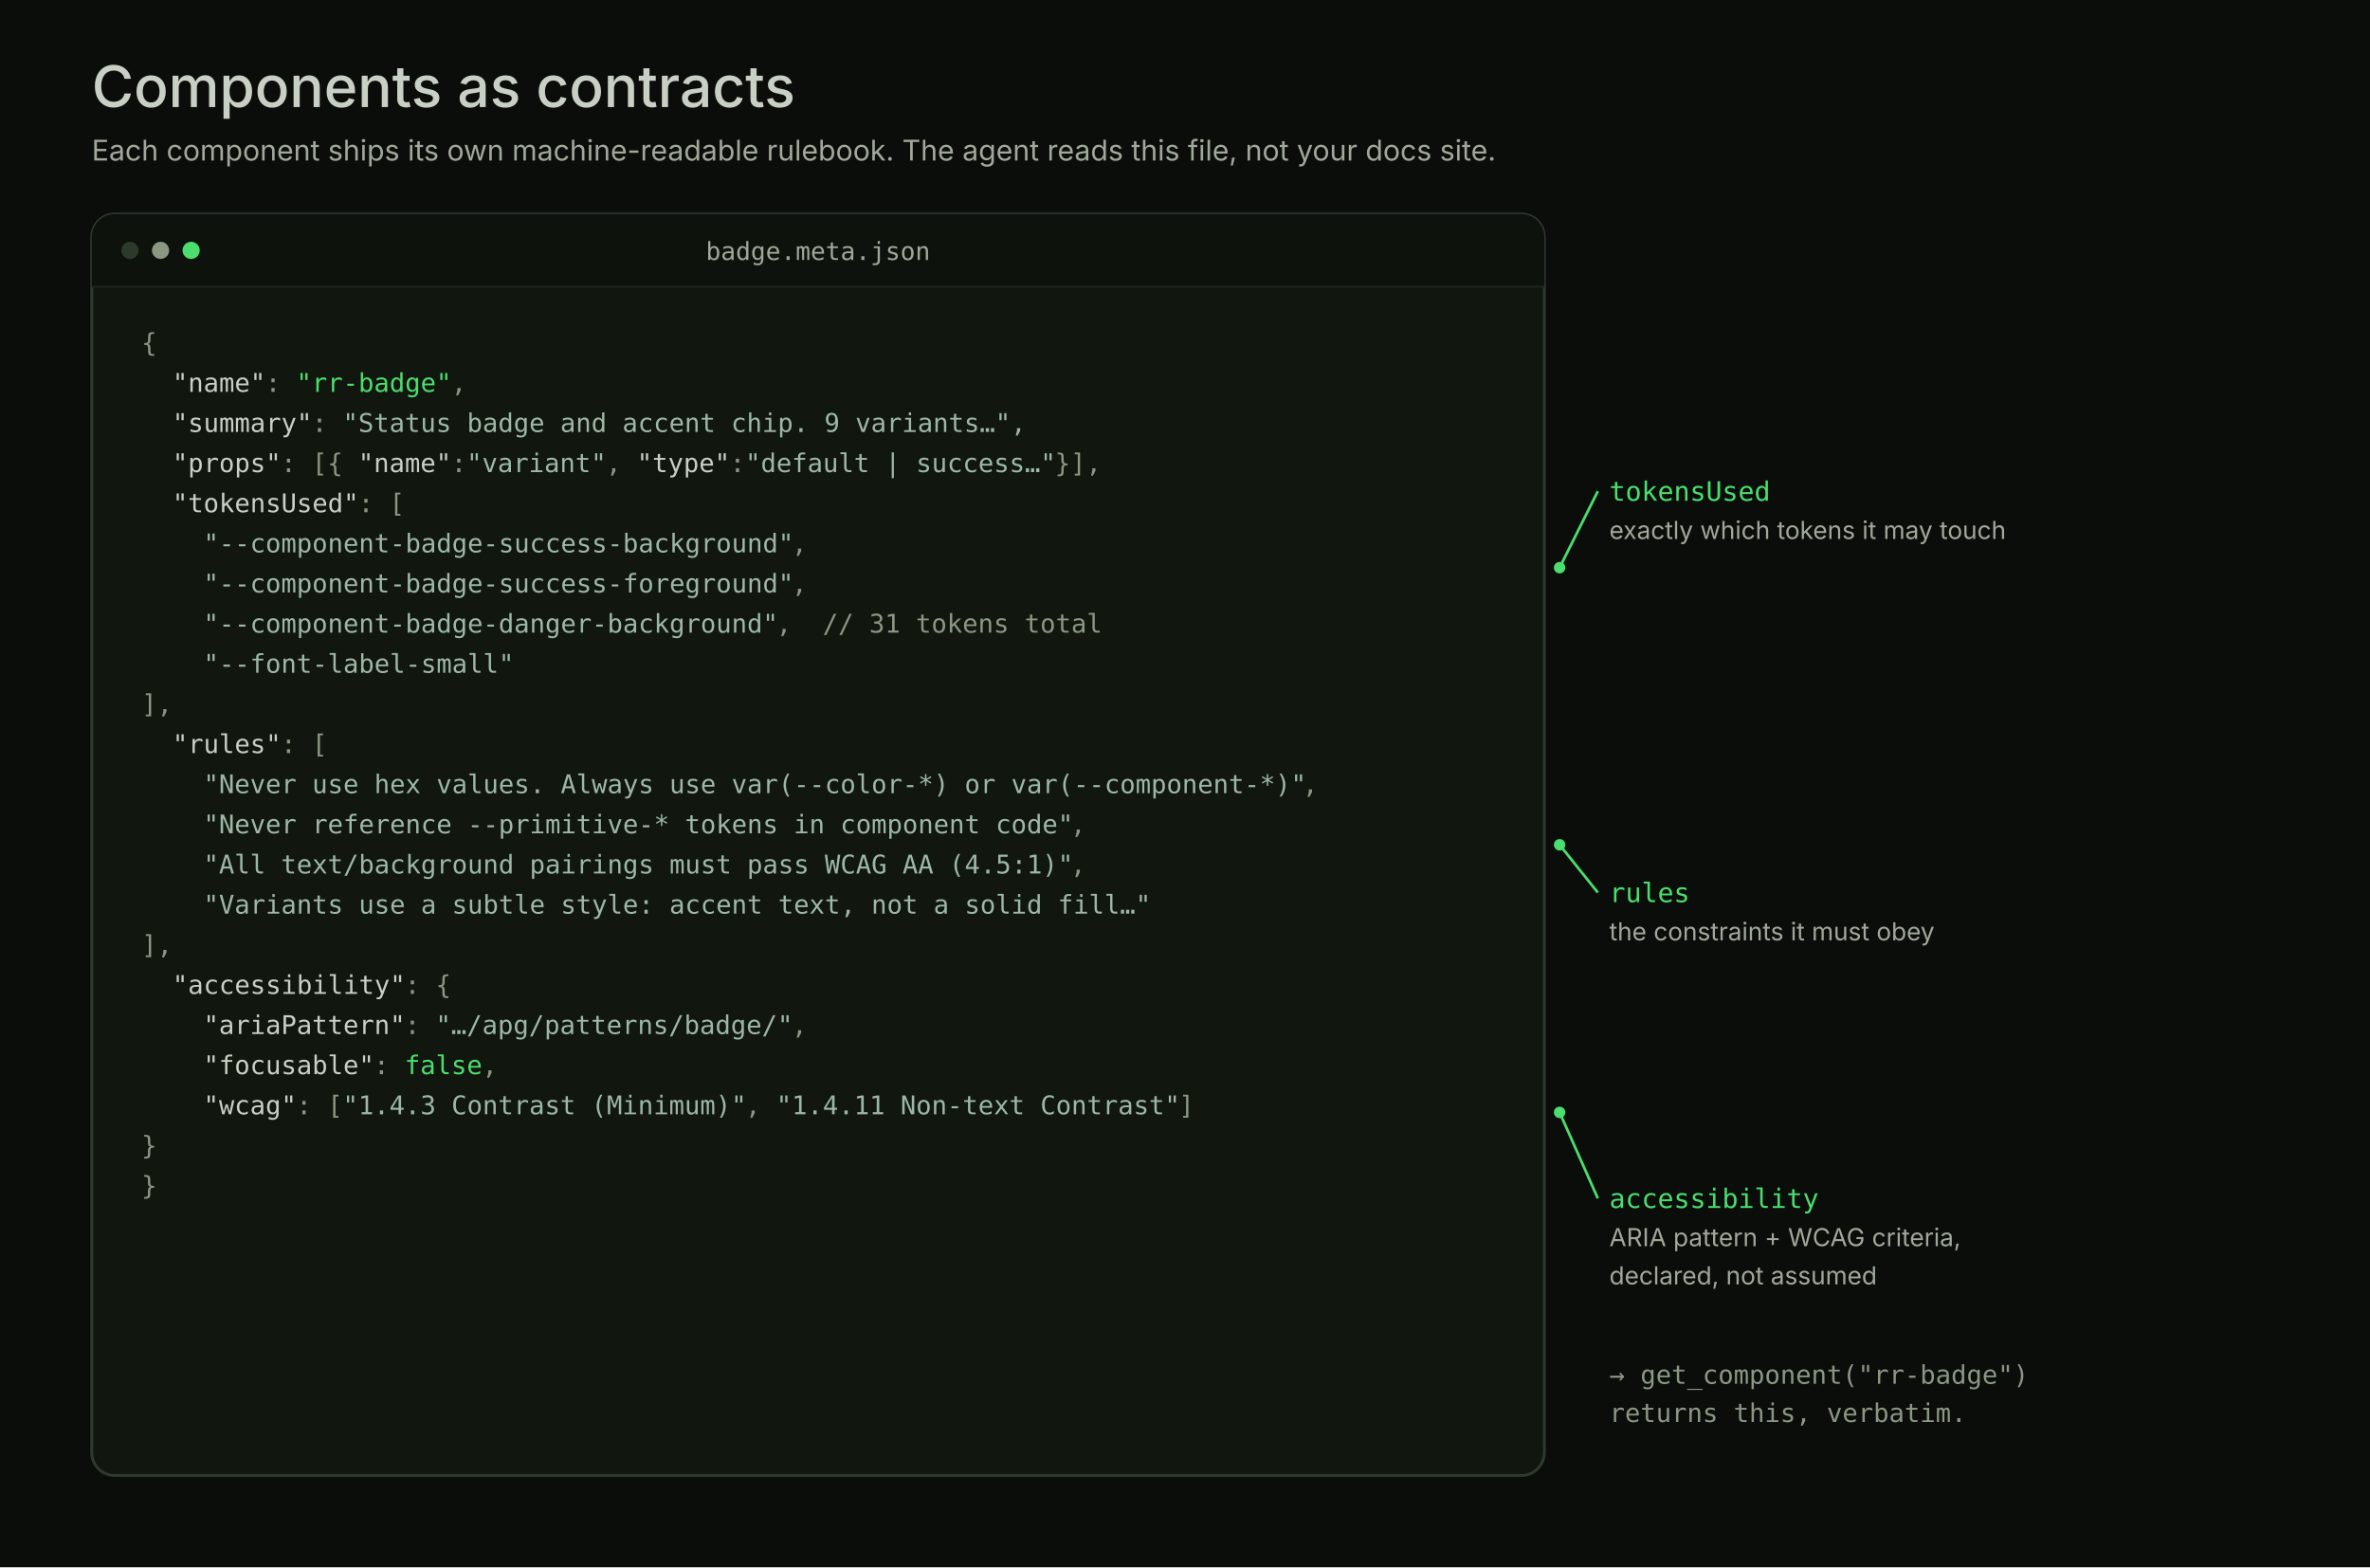
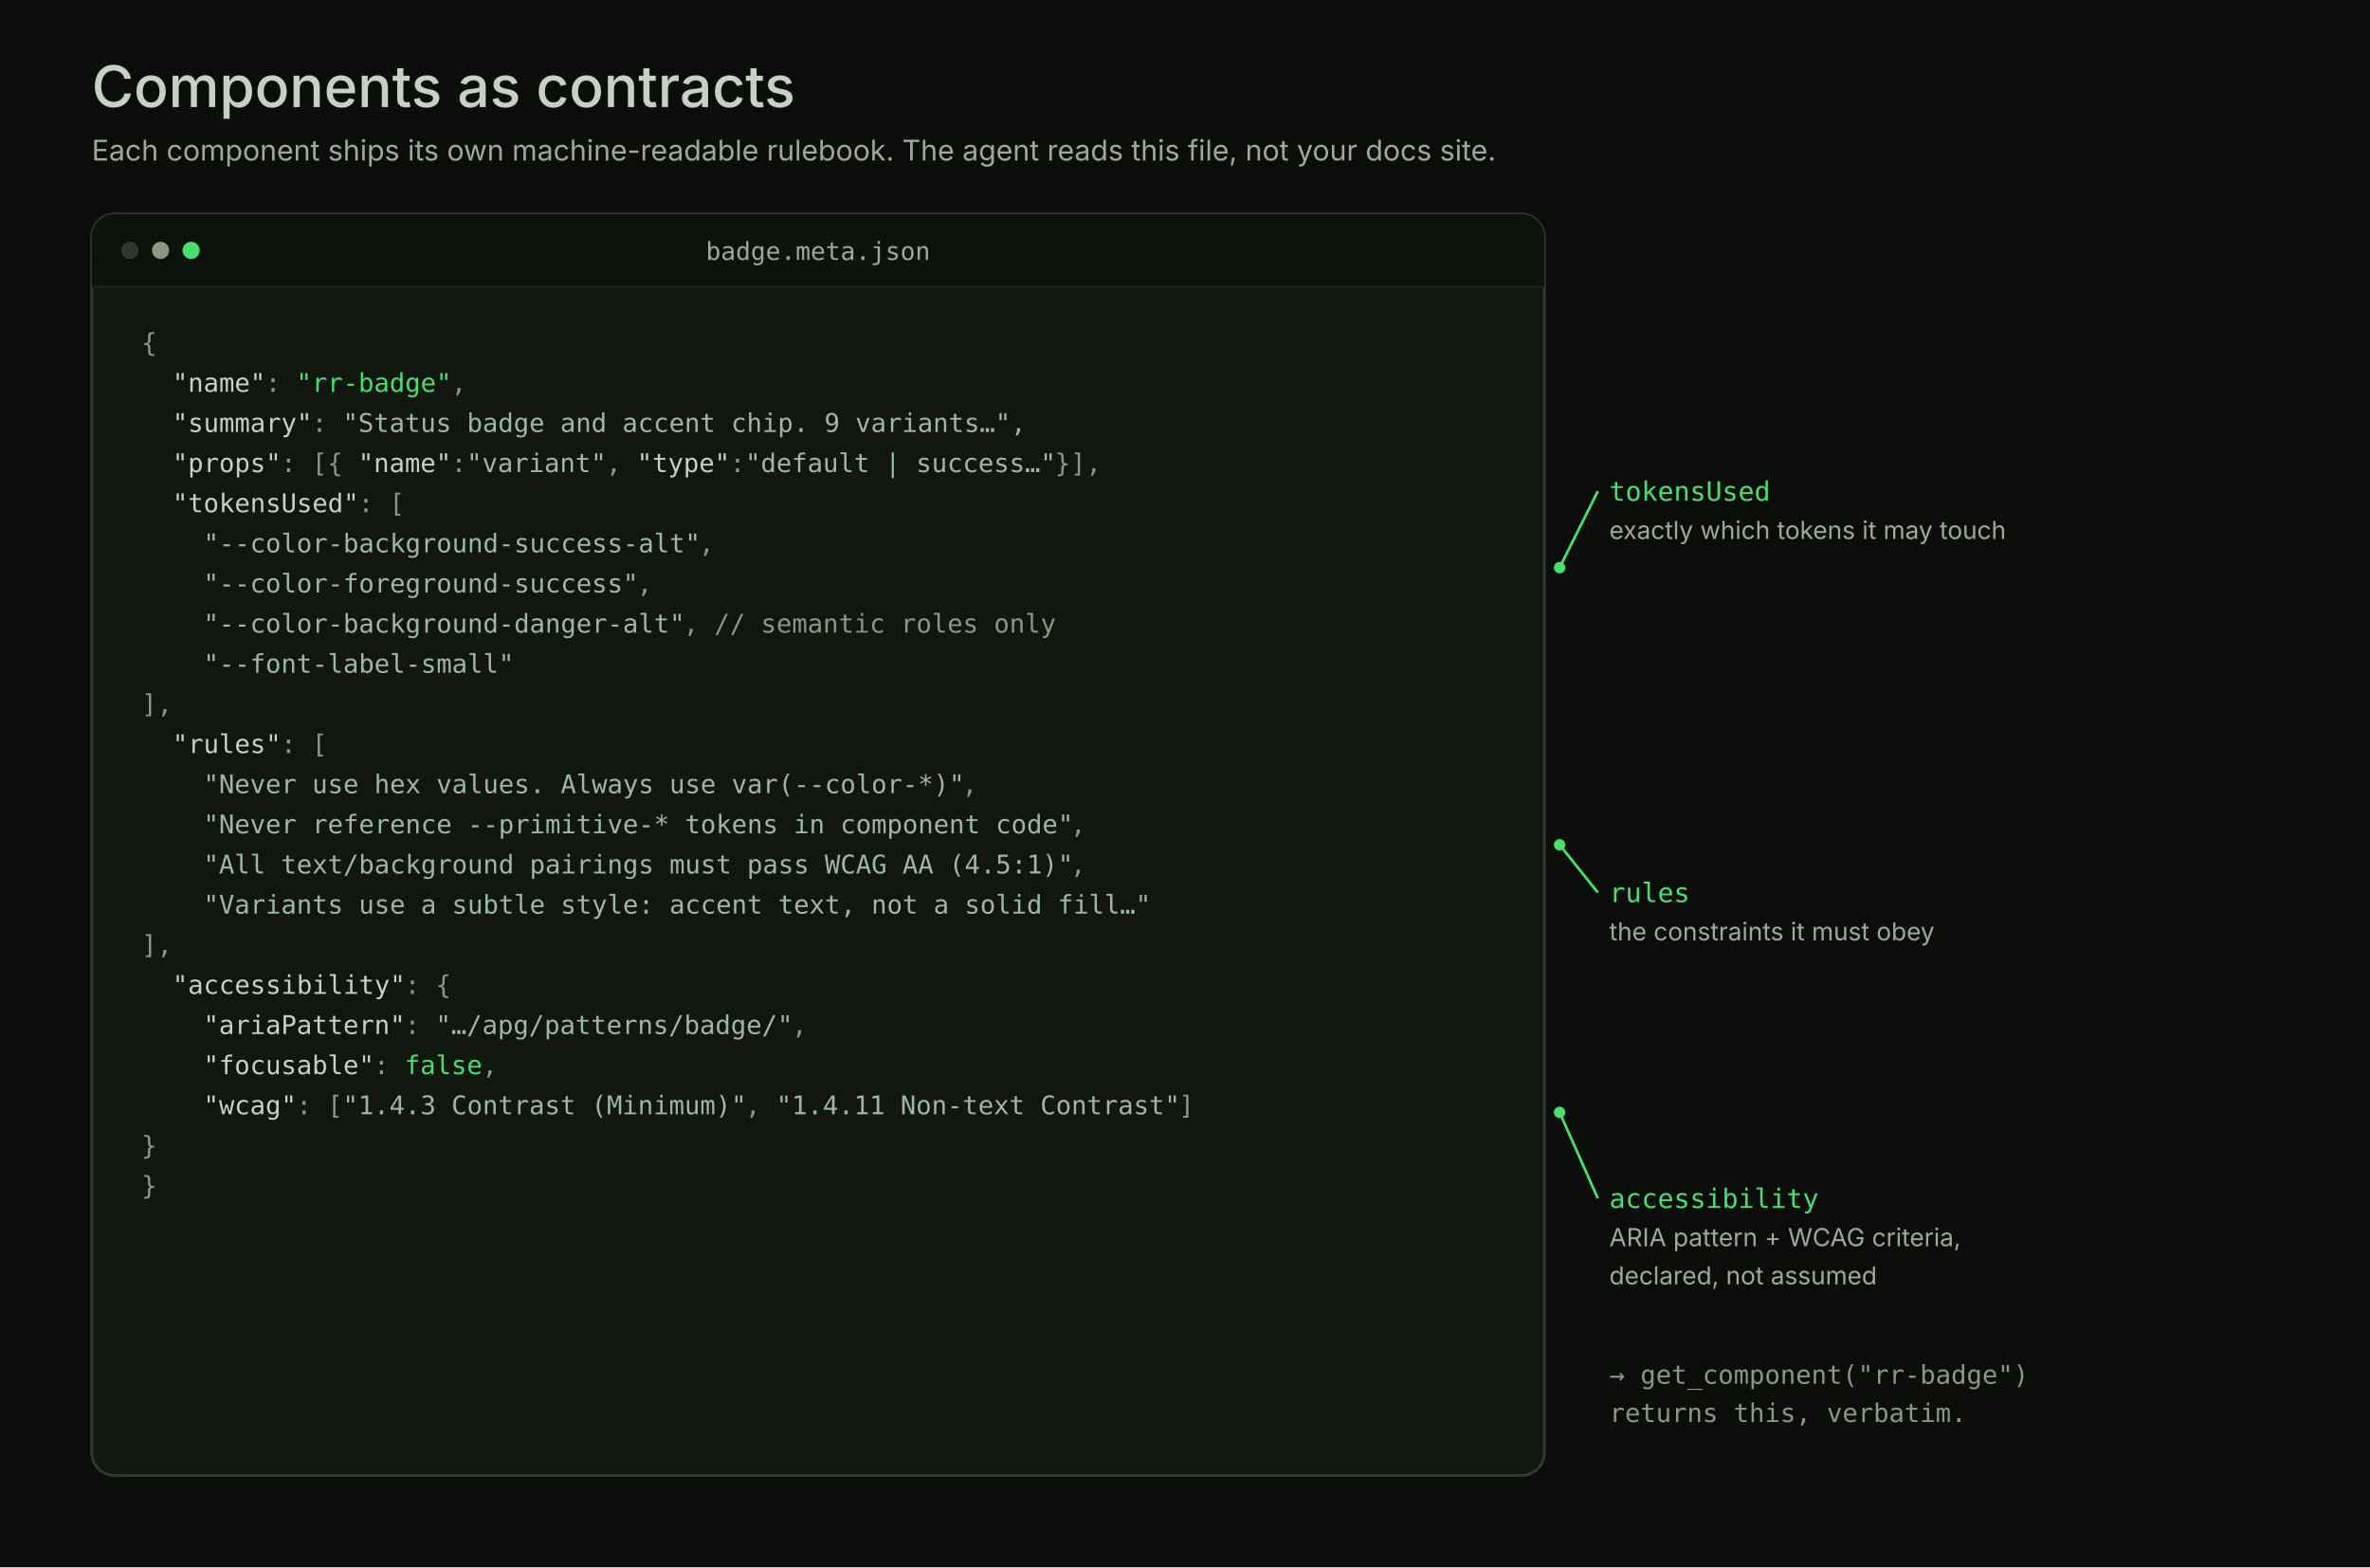
<svg xmlns="http://www.w3.org/2000/svg" width="1240" height="820" viewBox="0 0 1240 820" font-family="'Space Grotesk','Inter',system-ui,sans-serif">
  <rect width="1240" height="820" fill="#0A0D0A" />
  <text x="48" y="56" font-family="'Space Grotesk','Inter',system-ui,sans-serif" font-size="30" font-weight="500" fill="#C8CFC4" text-anchor="start" opacity="1.0">Components as contracts</text>
  <text x="48" y="84" font-family="'Space Grotesk','Inter',system-ui,sans-serif" font-size="15" font-weight="400" fill="#A0A89A" text-anchor="start" opacity="1.0">Each component ships its own machine-readable rulebook. The agent reads this file, not your docs site.</text>
  <rect x="48" y="112" width="760" height="660" rx="12" fill="#11160F" stroke="#2E3A2E" stroke-width="1.5" opacity="1.0" />
  <rect x="48" y="112" width="760" height="38" rx="12" fill="#0E120D" opacity="1.0" />
  <rect x="48" y="138" width="760" height="12" rx="0" fill="#0E120D" opacity="1.0" />
  <line x1="48" y1="150" x2="808" y2="150" stroke="#1E241E" stroke-width="1" />
  <circle cx="68" cy="131" r="4.5" fill="#2b3a2b" />
  <circle cx="84" cy="131" r="4.5" fill="#8B9683" />
  <circle cx="100" cy="131" r="4.5" fill="#4ADE6E" />
  <text x="428.0" y="136" font-family="'JetBrains Mono','SFMono-Regular',ui-monospace,Menlo,monospace" font-size="13" font-weight="400" fill="#A0A89A" text-anchor="middle" opacity="1.0">badge.meta.json</text>
  <text x="74" y="184" font-family="'JetBrains Mono','SFMono-Regular',ui-monospace,Menlo,monospace" font-size="13.5" font-weight="400" fill="#8B9683" text-anchor="start" opacity="1.0">{</text>
  <text x="74" y="205" font-family="'JetBrains Mono','SFMono-Regular',ui-monospace,Menlo,monospace" font-size="13.5" font-weight="400" fill="#8B9683" text-anchor="start" opacity="1.0">  </text>
  <text x="90.2" y="205" font-family="'JetBrains Mono','SFMono-Regular',ui-monospace,Menlo,monospace" font-size="13.5" font-weight="400" fill="#C8CFC4" text-anchor="start" opacity="1.0">"name"</text>
  <text x="138.8" y="205" font-family="'JetBrains Mono','SFMono-Regular',ui-monospace,Menlo,monospace" font-size="13.5" font-weight="400" fill="#8B9683" text-anchor="start" opacity="1.0">: </text>
  <text x="155.0" y="205" font-family="'JetBrains Mono','SFMono-Regular',ui-monospace,Menlo,monospace" font-size="13.5" font-weight="400" fill="#4ADE6E" text-anchor="start" opacity="1.0">"rr-badge"</text>
  <text x="236.0" y="205" font-family="'JetBrains Mono','SFMono-Regular',ui-monospace,Menlo,monospace" font-size="13.5" font-weight="400" fill="#8B9683" text-anchor="start" opacity="1.0">,</text>
  <text x="74" y="226" font-family="'JetBrains Mono','SFMono-Regular',ui-monospace,Menlo,monospace" font-size="13.5" font-weight="400" fill="#8B9683" text-anchor="start" opacity="1.0">  </text>
  <text x="90.2" y="226" font-family="'JetBrains Mono','SFMono-Regular',ui-monospace,Menlo,monospace" font-size="13.5" font-weight="400" fill="#C8CFC4" text-anchor="start" opacity="1.0">"summary"</text>
  <text x="163.1" y="226" font-family="'JetBrains Mono','SFMono-Regular',ui-monospace,Menlo,monospace" font-size="13.5" font-weight="400" fill="#8B9683" text-anchor="start" opacity="1.0">: </text>
  <text x="179.3" y="226" font-family="'JetBrains Mono','SFMono-Regular',ui-monospace,Menlo,monospace" font-size="13.5" font-weight="400" fill="#9DB7A6" text-anchor="start" opacity="1.0">"Status badge and accent chip. 9 variants…",</text>
  <text x="74" y="247" font-family="'JetBrains Mono','SFMono-Regular',ui-monospace,Menlo,monospace" font-size="13.5" font-weight="400" fill="#8B9683" text-anchor="start" opacity="1.0">  </text>
  <text x="90.2" y="247" font-family="'JetBrains Mono','SFMono-Regular',ui-monospace,Menlo,monospace" font-size="13.5" font-weight="400" fill="#C8CFC4" text-anchor="start" opacity="1.0">"props"</text>
  <text x="146.9" y="247" font-family="'JetBrains Mono','SFMono-Regular',ui-monospace,Menlo,monospace" font-size="13.5" font-weight="400" fill="#8B9683" text-anchor="start" opacity="1.0">: [{ </text>
  <text x="187.4" y="247" font-family="'JetBrains Mono','SFMono-Regular',ui-monospace,Menlo,monospace" font-size="13.5" font-weight="400" fill="#C8CFC4" text-anchor="start" opacity="1.0">"name"</text>
  <text x="236.0" y="247" font-family="'JetBrains Mono','SFMono-Regular',ui-monospace,Menlo,monospace" font-size="13.5" font-weight="400" fill="#8B9683" text-anchor="start" opacity="1.0">:</text>
  <text x="244.1" y="247" font-family="'JetBrains Mono','SFMono-Regular',ui-monospace,Menlo,monospace" font-size="13.5" font-weight="400" fill="#9DB7A6" text-anchor="start" opacity="1.0">"variant"</text>
  <text x="317.0" y="247" font-family="'JetBrains Mono','SFMono-Regular',ui-monospace,Menlo,monospace" font-size="13.5" font-weight="400" fill="#8B9683" text-anchor="start" opacity="1.0">, </text>
  <text x="333.2" y="247" font-family="'JetBrains Mono','SFMono-Regular',ui-monospace,Menlo,monospace" font-size="13.5" font-weight="400" fill="#C8CFC4" text-anchor="start" opacity="1.0">"type"</text>
  <text x="381.8" y="247" font-family="'JetBrains Mono','SFMono-Regular',ui-monospace,Menlo,monospace" font-size="13.5" font-weight="400" fill="#8B9683" text-anchor="start" opacity="1.0">:</text>
  <text x="389.9" y="247" font-family="'JetBrains Mono','SFMono-Regular',ui-monospace,Menlo,monospace" font-size="13.5" font-weight="400" fill="#9DB7A6" text-anchor="start" opacity="1.0">"default | success…"</text>
  <text x="551.9" y="247" font-family="'JetBrains Mono','SFMono-Regular',ui-monospace,Menlo,monospace" font-size="13.5" font-weight="400" fill="#8B9683" text-anchor="start" opacity="1.0"> }],</text>
  <text x="74" y="268" font-family="'JetBrains Mono','SFMono-Regular',ui-monospace,Menlo,monospace" font-size="13.5" font-weight="400" fill="#8B9683" text-anchor="start" opacity="1.0">  </text>
  <text x="90.2" y="268" font-family="'JetBrains Mono','SFMono-Regular',ui-monospace,Menlo,monospace" font-size="13.5" font-weight="400" fill="#C8CFC4" text-anchor="start" opacity="1.0">"tokensUsed"</text>
  <text x="187.4" y="268" font-family="'JetBrains Mono','SFMono-Regular',ui-monospace,Menlo,monospace" font-size="13.5" font-weight="400" fill="#8B9683" text-anchor="start" opacity="1.0">: [</text>
  <text x="74" y="289" font-family="'JetBrains Mono','SFMono-Regular',ui-monospace,Menlo,monospace" font-size="13.5" font-weight="400" fill="#8B9683" text-anchor="start" opacity="1.0">    </text>
-   <text x="106.4" y="289" font-family="'JetBrains Mono','SFMono-Regular',ui-monospace,Menlo,monospace" font-size="13.5" font-weight="400" fill="#9DB7A6" text-anchor="start" opacity="1.0">"--component-badge-success-background"</text>
-   <text x="414.2" y="289" font-family="'JetBrains Mono','SFMono-Regular',ui-monospace,Menlo,monospace" font-size="13.5" font-weight="400" fill="#8B9683" text-anchor="start" opacity="1.0">,</text>
+   <text x="106.4" y="289" font-family="'JetBrains Mono','SFMono-Regular',ui-monospace,Menlo,monospace" font-size="13.5" font-weight="400" fill="#9DB7A6" text-anchor="start" opacity="1.0">"--color-background-success-alt"</text>
+   <text x="365.6" y="289" font-family="'JetBrains Mono','SFMono-Regular',ui-monospace,Menlo,monospace" font-size="13.5" font-weight="400" fill="#8B9683" text-anchor="start" opacity="1.0">,</text>
  <text x="74" y="310" font-family="'JetBrains Mono','SFMono-Regular',ui-monospace,Menlo,monospace" font-size="13.5" font-weight="400" fill="#8B9683" text-anchor="start" opacity="1.0">    </text>
-   <text x="106.4" y="310" font-family="'JetBrains Mono','SFMono-Regular',ui-monospace,Menlo,monospace" font-size="13.5" font-weight="400" fill="#9DB7A6" text-anchor="start" opacity="1.0">"--component-badge-success-foreground"</text>
-   <text x="414.2" y="310" font-family="'JetBrains Mono','SFMono-Regular',ui-monospace,Menlo,monospace" font-size="13.5" font-weight="400" fill="#8B9683" text-anchor="start" opacity="1.0">,</text>
+   <text x="106.4" y="310" font-family="'JetBrains Mono','SFMono-Regular',ui-monospace,Menlo,monospace" font-size="13.5" font-weight="400" fill="#9DB7A6" text-anchor="start" opacity="1.0">"--color-foreground-success"</text>
+   <text x="333.2" y="310" font-family="'JetBrains Mono','SFMono-Regular',ui-monospace,Menlo,monospace" font-size="13.5" font-weight="400" fill="#8B9683" text-anchor="start" opacity="1.0">,</text>
  <text x="74" y="331" font-family="'JetBrains Mono','SFMono-Regular',ui-monospace,Menlo,monospace" font-size="13.5" font-weight="400" fill="#8B9683" text-anchor="start" opacity="1.0">    </text>
-   <text x="106.4" y="331" font-family="'JetBrains Mono','SFMono-Regular',ui-monospace,Menlo,monospace" font-size="13.5" font-weight="400" fill="#9DB7A6" text-anchor="start" opacity="1.0">"--component-badge-danger-background"</text>
-   <text x="406.1" y="331" font-family="'JetBrains Mono','SFMono-Regular',ui-monospace,Menlo,monospace" font-size="13.5" font-weight="400" fill="#8B9683" text-anchor="start" opacity="1.0">,</text>
-   <text x="414.2" y="331" font-family="'JetBrains Mono','SFMono-Regular',ui-monospace,Menlo,monospace" font-size="13.5" font-weight="400" fill="#8B9683" text-anchor="start" opacity="1.0">  </text>
-   <text x="430.4" y="331" font-family="'JetBrains Mono','SFMono-Regular',ui-monospace,Menlo,monospace" font-size="13.5" font-weight="400" fill="#8B9683" text-anchor="start" opacity="1.0"> // 31 tokens total</text>
+   <text x="106.4" y="331" font-family="'JetBrains Mono','SFMono-Regular',ui-monospace,Menlo,monospace" font-size="13.5" font-weight="400" fill="#9DB7A6" text-anchor="start" opacity="1.0">"--color-background-danger-alt"</text>
+   <text x="357.5" y="331" font-family="'JetBrains Mono','SFMono-Regular',ui-monospace,Menlo,monospace" font-size="13.5" font-weight="400" fill="#8B9683" text-anchor="start" opacity="1.0">,</text>
+   <text x="373.7" y="331" font-family="'JetBrains Mono','SFMono-Regular',ui-monospace,Menlo,monospace" font-size="13.5" font-weight="400" fill="#8B9683" text-anchor="start" opacity="1.0"> // semantic roles only</text>
  <text x="74" y="352" font-family="'JetBrains Mono','SFMono-Regular',ui-monospace,Menlo,monospace" font-size="13.5" font-weight="400" fill="#8B9683" text-anchor="start" opacity="1.0">    </text>
  <text x="106.4" y="352" font-family="'JetBrains Mono','SFMono-Regular',ui-monospace,Menlo,monospace" font-size="13.5" font-weight="400" fill="#9DB7A6" text-anchor="start" opacity="1.0">"--font-label-small"</text>
  <text x="74" y="373" font-family="'JetBrains Mono','SFMono-Regular',ui-monospace,Menlo,monospace" font-size="13.5" font-weight="400" fill="#8B9683" text-anchor="start" opacity="1.0">  ],</text>
  <text x="74" y="394" font-family="'JetBrains Mono','SFMono-Regular',ui-monospace,Menlo,monospace" font-size="13.5" font-weight="400" fill="#8B9683" text-anchor="start" opacity="1.0">  </text>
  <text x="90.2" y="394" font-family="'JetBrains Mono','SFMono-Regular',ui-monospace,Menlo,monospace" font-size="13.5" font-weight="400" fill="#C8CFC4" text-anchor="start" opacity="1.0">"rules"</text>
  <text x="146.9" y="394" font-family="'JetBrains Mono','SFMono-Regular',ui-monospace,Menlo,monospace" font-size="13.5" font-weight="400" fill="#8B9683" text-anchor="start" opacity="1.0">: [</text>
  <text x="74" y="415" font-family="'JetBrains Mono','SFMono-Regular',ui-monospace,Menlo,monospace" font-size="13.5" font-weight="400" fill="#8B9683" text-anchor="start" opacity="1.0">    </text>
-   <text x="106.4" y="415" font-family="'JetBrains Mono','SFMono-Regular',ui-monospace,Menlo,monospace" font-size="13.5" font-weight="400" fill="#9DB7A6" text-anchor="start" opacity="1.0">"Never use hex values. Always use var(--color-*) or var(--component-*)"</text>
-   <text x="681.5" y="415" font-family="'JetBrains Mono','SFMono-Regular',ui-monospace,Menlo,monospace" font-size="13.5" font-weight="400" fill="#8B9683" text-anchor="start" opacity="1.0">,</text>
+   <text x="106.4" y="415" font-family="'JetBrains Mono','SFMono-Regular',ui-monospace,Menlo,monospace" font-size="13.5" font-weight="400" fill="#9DB7A6" text-anchor="start" opacity="1.0">"Never use hex values. Always use var(--color-*)"</text>
+   <text x="503.3" y="415" font-family="'JetBrains Mono','SFMono-Regular',ui-monospace,Menlo,monospace" font-size="13.5" font-weight="400" fill="#8B9683" text-anchor="start" opacity="1.0">,</text>
  <text x="74" y="436" font-family="'JetBrains Mono','SFMono-Regular',ui-monospace,Menlo,monospace" font-size="13.5" font-weight="400" fill="#8B9683" text-anchor="start" opacity="1.0">    </text>
  <text x="106.4" y="436" font-family="'JetBrains Mono','SFMono-Regular',ui-monospace,Menlo,monospace" font-size="13.5" font-weight="400" fill="#9DB7A6" text-anchor="start" opacity="1.0">"Never reference --primitive-* tokens in component code"</text>
  <text x="560.0" y="436" font-family="'JetBrains Mono','SFMono-Regular',ui-monospace,Menlo,monospace" font-size="13.5" font-weight="400" fill="#8B9683" text-anchor="start" opacity="1.0">,</text>
  <text x="74" y="457" font-family="'JetBrains Mono','SFMono-Regular',ui-monospace,Menlo,monospace" font-size="13.5" font-weight="400" fill="#8B9683" text-anchor="start" opacity="1.0">    </text>
  <text x="106.4" y="457" font-family="'JetBrains Mono','SFMono-Regular',ui-monospace,Menlo,monospace" font-size="13.5" font-weight="400" fill="#9DB7A6" text-anchor="start" opacity="1.0">"All text/background pairings must pass WCAG AA (4.5:1)"</text>
  <text x="560.0" y="457" font-family="'JetBrains Mono','SFMono-Regular',ui-monospace,Menlo,monospace" font-size="13.5" font-weight="400" fill="#8B9683" text-anchor="start" opacity="1.0">,</text>
  <text x="74" y="478" font-family="'JetBrains Mono','SFMono-Regular',ui-monospace,Menlo,monospace" font-size="13.5" font-weight="400" fill="#8B9683" text-anchor="start" opacity="1.0">    </text>
  <text x="106.4" y="478" font-family="'JetBrains Mono','SFMono-Regular',ui-monospace,Menlo,monospace" font-size="13.5" font-weight="400" fill="#9DB7A6" text-anchor="start" opacity="1.0">"Variants use a subtle style: accent text, not a solid fill…"</text>
  <text x="74" y="499" font-family="'JetBrains Mono','SFMono-Regular',ui-monospace,Menlo,monospace" font-size="13.5" font-weight="400" fill="#8B9683" text-anchor="start" opacity="1.0">  ],</text>
  <text x="74" y="520" font-family="'JetBrains Mono','SFMono-Regular',ui-monospace,Menlo,monospace" font-size="13.5" font-weight="400" fill="#8B9683" text-anchor="start" opacity="1.0">  </text>
  <text x="90.2" y="520" font-family="'JetBrains Mono','SFMono-Regular',ui-monospace,Menlo,monospace" font-size="13.5" font-weight="400" fill="#C8CFC4" text-anchor="start" opacity="1.0">"accessibility"</text>
  <text x="211.7" y="520" font-family="'JetBrains Mono','SFMono-Regular',ui-monospace,Menlo,monospace" font-size="13.5" font-weight="400" fill="#8B9683" text-anchor="start" opacity="1.0">: {</text>
  <text x="74" y="541" font-family="'JetBrains Mono','SFMono-Regular',ui-monospace,Menlo,monospace" font-size="13.5" font-weight="400" fill="#8B9683" text-anchor="start" opacity="1.0">    </text>
  <text x="106.4" y="541" font-family="'JetBrains Mono','SFMono-Regular',ui-monospace,Menlo,monospace" font-size="13.5" font-weight="400" fill="#C8CFC4" text-anchor="start" opacity="1.0">"ariaPattern"</text>
  <text x="211.7" y="541" font-family="'JetBrains Mono','SFMono-Regular',ui-monospace,Menlo,monospace" font-size="13.5" font-weight="400" fill="#8B9683" text-anchor="start" opacity="1.0">: </text>
  <text x="227.9" y="541" font-family="'JetBrains Mono','SFMono-Regular',ui-monospace,Menlo,monospace" font-size="13.5" font-weight="400" fill="#9DB7A6" text-anchor="start" opacity="1.0">"…/apg/patterns/badge/"</text>
  <text x="414.2" y="541" font-family="'JetBrains Mono','SFMono-Regular',ui-monospace,Menlo,monospace" font-size="13.5" font-weight="400" fill="#8B9683" text-anchor="start" opacity="1.0">,</text>
  <text x="74" y="562" font-family="'JetBrains Mono','SFMono-Regular',ui-monospace,Menlo,monospace" font-size="13.5" font-weight="400" fill="#8B9683" text-anchor="start" opacity="1.0">    </text>
  <text x="106.4" y="562" font-family="'JetBrains Mono','SFMono-Regular',ui-monospace,Menlo,monospace" font-size="13.5" font-weight="400" fill="#C8CFC4" text-anchor="start" opacity="1.0">"focusable"</text>
  <text x="195.5" y="562" font-family="'JetBrains Mono','SFMono-Regular',ui-monospace,Menlo,monospace" font-size="13.5" font-weight="400" fill="#8B9683" text-anchor="start" opacity="1.0">: </text>
  <text x="211.7" y="562" font-family="'JetBrains Mono','SFMono-Regular',ui-monospace,Menlo,monospace" font-size="13.5" font-weight="400" fill="#4ADE6E" text-anchor="start" opacity="1.0">false</text>
  <text x="252.2" y="562" font-family="'JetBrains Mono','SFMono-Regular',ui-monospace,Menlo,monospace" font-size="13.5" font-weight="400" fill="#8B9683" text-anchor="start" opacity="1.0">,</text>
  <text x="74" y="583" font-family="'JetBrains Mono','SFMono-Regular',ui-monospace,Menlo,monospace" font-size="13.5" font-weight="400" fill="#8B9683" text-anchor="start" opacity="1.0">    </text>
  <text x="106.4" y="583" font-family="'JetBrains Mono','SFMono-Regular',ui-monospace,Menlo,monospace" font-size="13.5" font-weight="400" fill="#C8CFC4" text-anchor="start" opacity="1.0">"wcag"</text>
  <text x="155.0" y="583" font-family="'JetBrains Mono','SFMono-Regular',ui-monospace,Menlo,monospace" font-size="13.5" font-weight="400" fill="#8B9683" text-anchor="start" opacity="1.0">: [</text>
  <text x="179.3" y="583" font-family="'JetBrains Mono','SFMono-Regular',ui-monospace,Menlo,monospace" font-size="13.5" font-weight="400" fill="#9DB7A6" text-anchor="start" opacity="1.0">"1.4.3 Contrast (Minimum)"</text>
  <text x="389.9" y="583" font-family="'JetBrains Mono','SFMono-Regular',ui-monospace,Menlo,monospace" font-size="13.5" font-weight="400" fill="#8B9683" text-anchor="start" opacity="1.0">, </text>
  <text x="406.1" y="583" font-family="'JetBrains Mono','SFMono-Regular',ui-monospace,Menlo,monospace" font-size="13.5" font-weight="400" fill="#9DB7A6" text-anchor="start" opacity="1.0">"1.4.11 Non-text Contrast"</text>
  <text x="616.7" y="583" font-family="'JetBrains Mono','SFMono-Regular',ui-monospace,Menlo,monospace" font-size="13.5" font-weight="400" fill="#8B9683" text-anchor="start" opacity="1.0">]</text>
  <text x="74" y="604" font-family="'JetBrains Mono','SFMono-Regular',ui-monospace,Menlo,monospace" font-size="13.5" font-weight="400" fill="#8B9683" text-anchor="start" opacity="1.0">  }</text>
  <text x="74" y="625" font-family="'JetBrains Mono','SFMono-Regular',ui-monospace,Menlo,monospace" font-size="13.5" font-weight="400" fill="#8B9683" text-anchor="start" opacity="1.0">}</text>
  <line x1="816" y1="297" x2="836" y2="257" stroke="#4ADE6E" stroke-width="1.4" />
  <circle cx="816" cy="297" r="3" fill="#4ADE6E" />
  <text x="842" y="262" font-family="'JetBrains Mono','SFMono-Regular',ui-monospace,Menlo,monospace" font-size="14" font-weight="500" fill="#4ADE6E" text-anchor="start" opacity="1.0">tokensUsed</text>
  <text x="842" y="282" font-family="'Space Grotesk','Inter',system-ui,sans-serif" font-size="13" font-weight="400" fill="#A0A89A" text-anchor="start" opacity="1.0">exactly which tokens it may touch</text>
  <line x1="816" y1="442" x2="836" y2="467" stroke="#4ADE6E" stroke-width="1.4" />
  <circle cx="816" cy="442" r="3" fill="#4ADE6E" />
  <text x="842" y="472" font-family="'JetBrains Mono','SFMono-Regular',ui-monospace,Menlo,monospace" font-size="14" font-weight="500" fill="#4ADE6E" text-anchor="start" opacity="1.0">rules</text>
  <text x="842" y="492" font-family="'Space Grotesk','Inter',system-ui,sans-serif" font-size="13" font-weight="400" fill="#A0A89A" text-anchor="start" opacity="1.0">the constraints it must obey</text>
  <line x1="816" y1="582" x2="836" y2="627" stroke="#4ADE6E" stroke-width="1.4" />
  <circle cx="816" cy="582" r="3" fill="#4ADE6E" />
  <text x="842" y="632" font-family="'JetBrains Mono','SFMono-Regular',ui-monospace,Menlo,monospace" font-size="14" font-weight="500" fill="#4ADE6E" text-anchor="start" opacity="1.0">accessibility</text>
  <text x="842" y="652" font-family="'Space Grotesk','Inter',system-ui,sans-serif" font-size="13" font-weight="400" fill="#A0A89A" text-anchor="start" opacity="1.0">ARIA pattern + WCAG criteria,</text>
  <text x="842" y="672" font-family="'Space Grotesk','Inter',system-ui,sans-serif" font-size="13" font-weight="400" fill="#A0A89A" text-anchor="start" opacity="1.0">declared, not assumed</text>
  <text x="842" y="724" font-family="'JetBrains Mono','SFMono-Regular',ui-monospace,Menlo,monospace" font-size="13.5" font-weight="400" fill="#8B9683" text-anchor="start" opacity="1.0">→ get_component("rr-badge")</text>
  <text x="842" y="744" font-family="'JetBrains Mono','SFMono-Regular',ui-monospace,Menlo,monospace" font-size="13.5" font-weight="400" fill="#8B9683" text-anchor="start" opacity="1.0">   returns this, verbatim.</text>
</svg>
